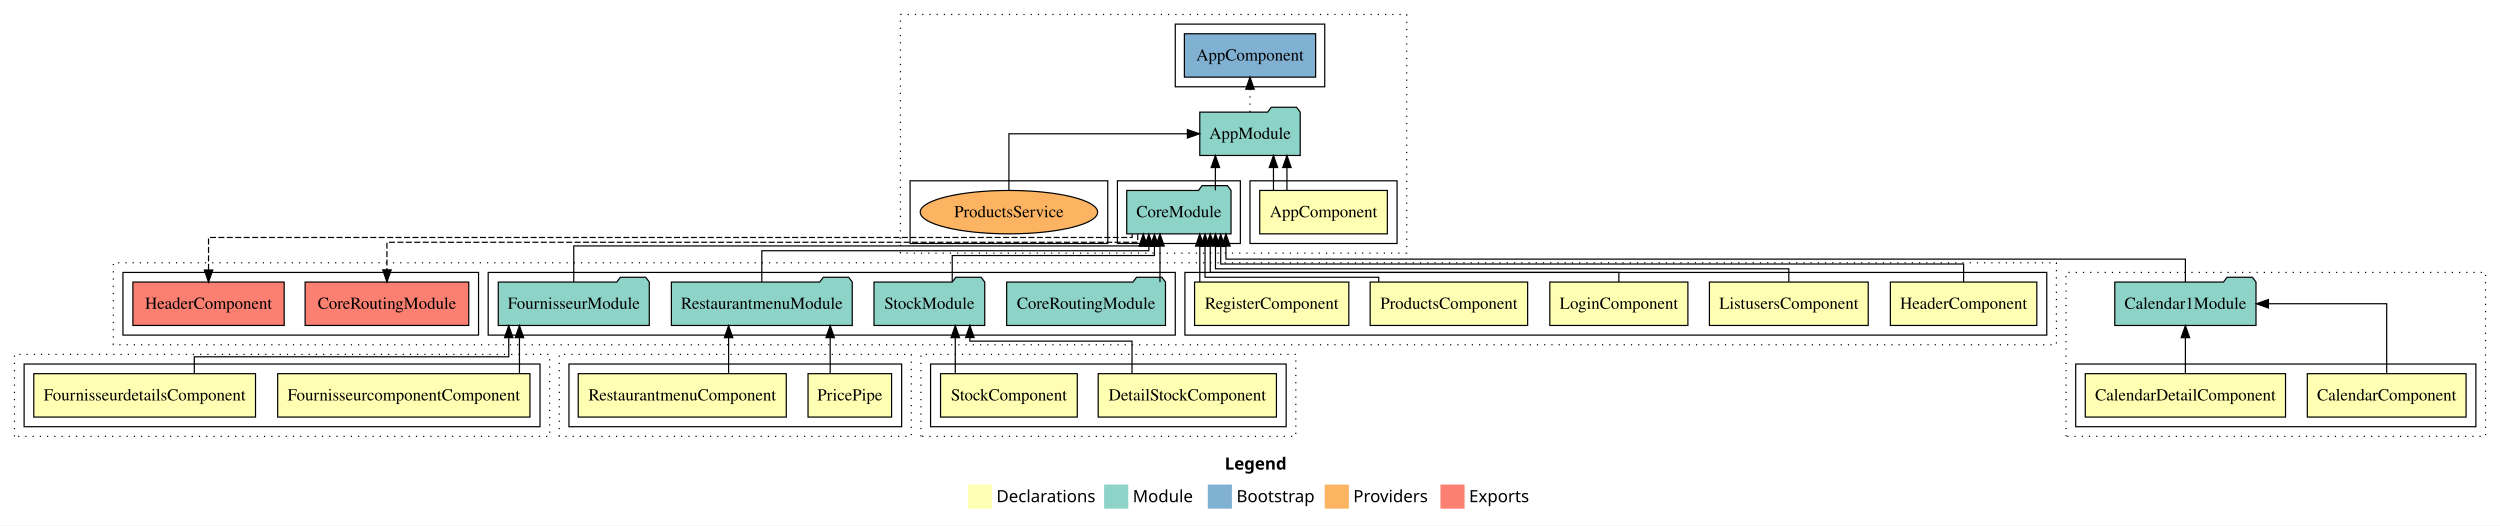
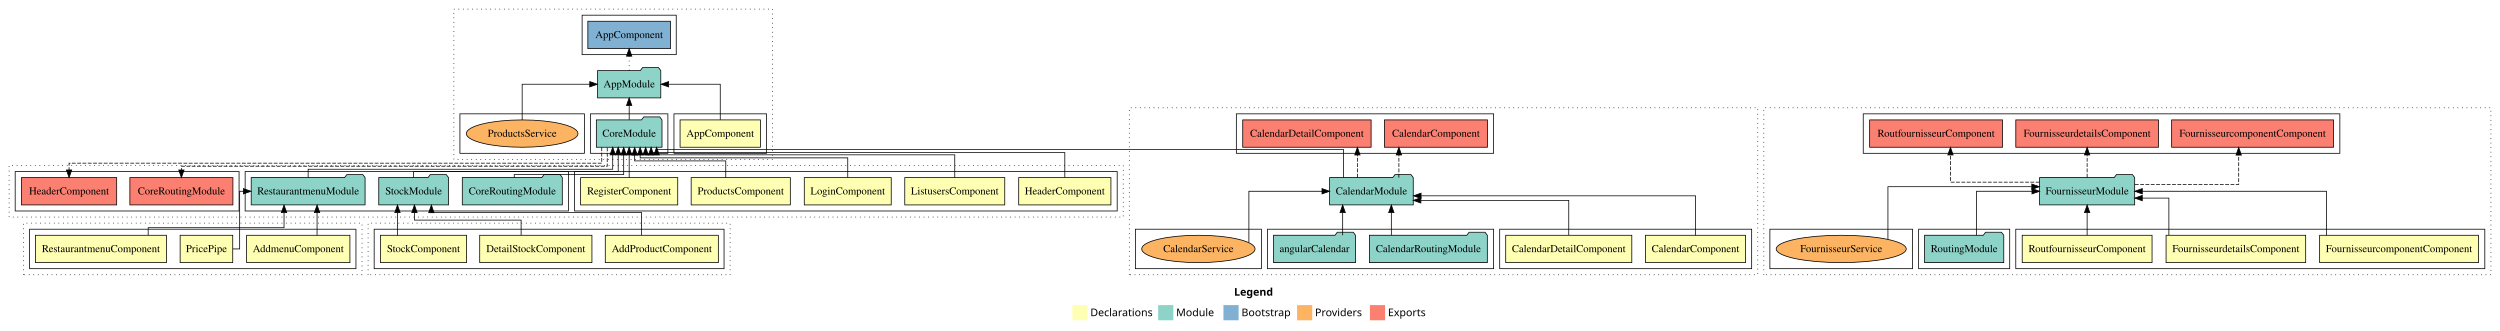
- <svg xmlns="http://www.w3.org/2000/svg" width="2074pt" height="436pt" viewBox="0.00 0.00 2074.00 436.00">
+ <svg xmlns="http://www.w3.org/2000/svg" width="3294pt" height="436pt" viewBox="0.00 0.00 3294.00 436.00">
  <g id="graph0" class="graph" transform="scale(1 1) rotate(0) translate(4 432)">
-     <polygon fill="#ffffff" stroke="transparent" points="-4,4 -4,-432 2070,-432 2070,4 -4,4" />
-     <text text-anchor="start" x="1012.009" y="-42.4" font-family="sans-serif" font-weight="bold" font-size="14.00" fill="#000000">Legend</text>
-     <polygon fill="#ffffb3" stroke="transparent" points="799,-10 799,-30 819,-30 819,-10 799,-10" />
-     <text text-anchor="start" x="822.629" y="-15.4" font-family="sans-serif" font-size="14.00" fill="#000000">  Declarations</text>
-     <polygon fill="#8dd3c7" stroke="transparent" points="912,-10 912,-30 932,-30 932,-10 912,-10" />
-     <text text-anchor="start" x="935.725" y="-15.4" font-family="sans-serif" font-size="14.00" fill="#000000">  Module</text>
-     <polygon fill="#80b1d3" stroke="transparent" points="998,-10 998,-30 1018,-30 1018,-10 998,-10" />
-     <text text-anchor="start" x="1021.781" y="-15.4" font-family="sans-serif" font-size="14.00" fill="#000000">  Bootstrap</text>
-     <polygon fill="#fdb462" stroke="transparent" points="1095,-10 1095,-30 1115,-30 1115,-10 1095,-10" />
-     <text text-anchor="start" x="1118.673" y="-15.4" font-family="sans-serif" font-size="14.00" fill="#000000">  Providers</text>
-     <polygon fill="#fb8072" stroke="transparent" points="1191,-10 1191,-30 1211,-30 1211,-10 1191,-10" />
-     <text text-anchor="start" x="1214.726" y="-15.4" font-family="sans-serif" font-size="14.00" fill="#000000">  Exports</text>
+     <polygon fill="#ffffff" stroke="transparent" points="-4,4 -4,-432 3290,-432 3290,4 -4,4" />
+     <text text-anchor="start" x="1622.009" y="-42.4" font-family="sans-serif" font-weight="bold" font-size="14.00" fill="#000000">Legend</text>
+     <polygon fill="#ffffb3" stroke="transparent" points="1409,-10 1409,-30 1429,-30 1429,-10 1409,-10" />
+     <text text-anchor="start" x="1432.629" y="-15.4" font-family="sans-serif" font-size="14.00" fill="#000000">  Declarations</text>
+     <polygon fill="#8dd3c7" stroke="transparent" points="1522,-10 1522,-30 1542,-30 1542,-10 1522,-10" />
+     <text text-anchor="start" x="1545.725" y="-15.4" font-family="sans-serif" font-size="14.00" fill="#000000">  Module</text>
+     <polygon fill="#80b1d3" stroke="transparent" points="1608,-10 1608,-30 1628,-30 1628,-10 1608,-10" />
+     <text text-anchor="start" x="1631.781" y="-15.4" font-family="sans-serif" font-size="14.00" fill="#000000">  Bootstrap</text>
+     <polygon fill="#fdb462" stroke="transparent" points="1705,-10 1705,-30 1725,-30 1725,-10 1705,-10" />
+     <text text-anchor="start" x="1728.673" y="-15.4" font-family="sans-serif" font-size="14.00" fill="#000000">  Providers</text>
+     <polygon fill="#fb8072" stroke="transparent" points="1801,-10 1801,-30 1821,-30 1821,-10 1801,-10" />
+     <text text-anchor="start" x="1824.726" y="-15.4" font-family="sans-serif" font-size="14.00" fill="#000000">  Exports</text>
    <g id="clust1" class="cluster">
-       <polygon fill="none" stroke="#000000" stroke-dasharray="1,5" points="743,-222 743,-420 1163,-420 1163,-222 743,-222" />
+       <polygon fill="none" stroke="#000000" stroke-dasharray="1,5" points="594,-222 594,-420 1014,-420 1014,-222 594,-222" />
    </g>
    <g id="clust2" class="cluster">
-       <polygon fill="none" stroke="#000000" points="1033,-230 1033,-282 1155,-282 1155,-230 1033,-230" />
+       <polygon fill="none" stroke="#000000" points="884,-230 884,-282 1006,-282 1006,-230 884,-230" />
    </g>
    <g id="clust4" class="cluster">
-       <polygon fill="none" stroke="#000000" points="923,-230 923,-282 1025,-282 1025,-230 923,-230" />
+       <polygon fill="none" stroke="#000000" points="774,-230 774,-282 876,-282 876,-230 774,-230" />
    </g>
    <g id="clust6" class="cluster">
-       <polygon fill="none" stroke="#000000" points="971,-360 971,-412 1095,-412 1095,-360 971,-360" />
+       <polygon fill="none" stroke="#000000" points="763,-360 763,-412 887,-412 887,-360 763,-360" />
    </g>
    <g id="clust7" class="cluster">
-       <polygon fill="none" stroke="#000000" points="751,-230 751,-282 915,-282 915,-230 751,-230" />
+       <polygon fill="none" stroke="#000000" points="602,-230 602,-282 766,-282 766,-230 602,-230" />
    </g>
    <g id="clust8" class="cluster">
-       <polygon fill="none" stroke="#000000" stroke-dasharray="1,5" points="1710,-70 1710,-206 2058,-206 2058,-70 1710,-70" />
+       <polygon fill="none" stroke="#000000" stroke-dasharray="1,5" points="1484,-70 1484,-290 2312,-290 2312,-70 1484,-70" />
    </g>
    <g id="clust9" class="cluster">
-       <polygon fill="none" stroke="#000000" points="1718,-78 1718,-130 2050,-130 2050,-78 1718,-78" />
-     </g>
-     <g id="clust16" class="cluster">
-       <polygon fill="none" stroke="#000000" stroke-dasharray="1,5" points="90,-146 90,-214 1702,-214 1702,-146 90,-146" />
-     </g>
-     <g id="clust17" class="cluster">
-       <polygon fill="none" stroke="#000000" points="979,-154 979,-206 1694,-206 1694,-154 979,-154" />
+       <polygon fill="none" stroke="#000000" points="1972,-78 1972,-130 2304,-130 2304,-78 1972,-78" />
+     </g>
+     <g id="clust12" class="cluster">
+       <polygon fill="none" stroke="#000000" points="1666,-78 1666,-130 1964,-130 1964,-78 1666,-78" />
+     </g>
+     <g id="clust13" class="cluster">
+       <polygon fill="none" stroke="#000000" points="1625,-230 1625,-282 1964,-282 1964,-230 1625,-230" />
+     </g>
+     <g id="clust15" class="cluster">
+       <polygon fill="none" stroke="#000000" points="1492,-78 1492,-130 1658,-130 1658,-78 1492,-78" />
+     </g>
+     <g id="clust22" class="cluster">
+       <polygon fill="none" stroke="#000000" stroke-dasharray="1,5" points="8,-146 8,-214 1476,-214 1476,-146 8,-146" />
    </g>
    <g id="clust23" class="cluster">
-       <polygon fill="none" stroke="#000000" points="401,-154 401,-206 971,-206 971,-154 401,-154" />
-     </g>
-     <g id="clust24" class="cluster">
-       <polygon fill="none" stroke="#000000" points="98,-154 98,-206 393,-206 393,-154 98,-154" />
-     </g>
-     <g id="clust33" class="cluster">
-       <polygon fill="none" stroke="#000000" stroke-dasharray="1,5" points="8,-70 8,-138 452,-138 452,-70 8,-70" />
-     </g>
-     <g id="clust34" class="cluster">
-       <polygon fill="none" stroke="#000000" points="16,-78 16,-130 444,-130 444,-78 16,-78" />
-     </g>
-     <g id="clust41" class="cluster">
-       <polygon fill="none" stroke="#000000" stroke-dasharray="1,5" points="460,-70 460,-138 752,-138 752,-70 460,-70" />
-     </g>
-     <g id="clust42" class="cluster">
-       <polygon fill="none" stroke="#000000" points="468,-78 468,-130 744,-130 744,-78 468,-78" />
+       <polygon fill="none" stroke="#000000" points="753,-154 753,-206 1468,-206 1468,-154 753,-154" />
+     </g>
+     <g id="clust29" class="cluster">
+       <polygon fill="none" stroke="#000000" points="319,-154 319,-206 745,-206 745,-154 319,-154" />
+     </g>
+     <g id="clust30" class="cluster">
+       <polygon fill="none" stroke="#000000" points="16,-154 16,-206 311,-206 311,-154 16,-154" />
+     </g>
+     <g id="clust39" class="cluster">
+       <polygon fill="none" stroke="#000000" stroke-dasharray="1,5" points="2320,-70 2320,-290 3278,-290 3278,-70 2320,-70" />
+     </g>
+     <g id="clust40" class="cluster">
+       <polygon fill="none" stroke="#000000" points="2652,-78 2652,-130 3270,-130 3270,-78 2652,-78" />
+     </g>
+     <g id="clust44" class="cluster">
+       <polygon fill="none" stroke="#000000" points="2524,-78 2524,-130 2644,-130 2644,-78 2524,-78" />
+     </g>
+     <g id="clust45" class="cluster">
+       <polygon fill="none" stroke="#000000" points="2451,-230 2451,-282 3079,-282 3079,-230 2451,-230" />
+     </g>
+     <g id="clust47" class="cluster">
+       <polygon fill="none" stroke="#000000" points="2328,-78 2328,-130 2516,-130 2516,-78 2328,-78" />
+     </g>
+     <g id="clust48" class="cluster">
+       <polygon fill="none" stroke="#000000" stroke-dasharray="1,5" points="27,-70 27,-138 473,-138 473,-70 27,-70" />
    </g>
    <g id="clust49" class="cluster">
-       <polygon fill="none" stroke="#000000" stroke-dasharray="1,5" points="760,-70 760,-138 1071,-138 1071,-70 760,-70" />
-     </g>
-     <g id="clust50" class="cluster">
-       <polygon fill="none" stroke="#000000" points="768,-78 768,-130 1063,-130 1063,-78 768,-78" />
+       <polygon fill="none" stroke="#000000" points="35,-78 35,-130 465,-130 465,-78 35,-78" />
+     </g>
+     <g id="clust63" class="cluster">
+       <polygon fill="none" stroke="#000000" stroke-dasharray="1,5" points="481,-70 481,-138 958,-138 958,-70 481,-70" />
+     </g>
+     <g id="clust64" class="cluster">
+       <polygon fill="none" stroke="#000000" points="489,-78 489,-130 950,-130 950,-78 489,-78" />
    </g>
    <g id="node1" class="node">
-       <polygon fill="#ffffb3" stroke="#000000" points="1146.94,-274 1041.06,-274 1041.06,-238 1146.94,-238 1146.94,-274" />
-       <text text-anchor="middle" x="1094" y="-251.8" font-family="Times,serif" font-size="14.00" fill="#000000">AppComponent</text>
+       <polygon fill="#ffffb3" stroke="#000000" points="997.94,-274 892.06,-274 892.06,-238 997.94,-238 997.94,-274" />
+       <text text-anchor="middle" x="945" y="-251.8" font-family="Times,serif" font-size="14.00" fill="#000000">AppComponent</text>
    </g>
    <g id="node2" class="node">
-       <polygon fill="#8dd3c7" stroke="#000000" points="1074.657,-339 1071.657,-343 1050.657,-343 1047.657,-339 991.343,-339 991.343,-303 1074.657,-303 1074.657,-339" />
-       <text text-anchor="middle" x="1033" y="-316.8" font-family="Times,serif" font-size="14.00" fill="#000000">AppModule</text>
+       <polygon fill="#8dd3c7" stroke="#000000" points="866.657,-339 863.657,-343 842.657,-343 839.657,-339 783.343,-339 783.343,-303 866.657,-303 866.657,-339" />
+       <text text-anchor="middle" x="825" y="-316.8" font-family="Times,serif" font-size="14.00" fill="#000000">AppModule</text>
    </g>
    <g id="edge1" class="edge">
-       <path fill="none" stroke="#000000" d="M1063.646,-274.106C1063.646,-274.106 1063.646,-292.991 1063.646,-292.991" />
-       <polygon fill="#000000" stroke="#000000" points="1060.146,-292.991 1063.646,-302.991 1067.146,-292.991 1060.146,-292.991" />
+       <path fill="none" stroke="#000000" d="M945,-274.106C945,-293.339 945,-321 945,-321 945,-321 876.97,-321 876.97,-321" />
+       <polygon fill="#000000" stroke="#000000" points="876.97,-317.5 866.97,-321 876.97,-324.5 876.97,-317.5" />
+     </g>
+     <g id="node4" class="node">
+       <polygon fill="#80b1d3" stroke="#000000" points="879.439,-404 770.561,-404 770.561,-368 879.439,-368 879.439,-404" />
+       <text text-anchor="middle" x="825" y="-381.8" font-family="Times,serif" font-size="14.00" fill="#000000">AppComponent </text>
+     </g>
+     <g id="edge3" class="edge">
+       <path fill="none" stroke="#000000" stroke-dasharray="1,5" d="M825,-339.106C825,-339.106 825,-357.991 825,-357.991" />
+       <polygon fill="#000000" stroke="#000000" points="821.5,-357.991 825,-367.991 828.5,-357.991 821.5,-357.991" />
+     </g>
+     <g id="node3" class="node">
+       <polygon fill="#8dd3c7" stroke="#000000" points="868.262,-274 865.262,-278 844.262,-278 841.262,-274 781.738,-274 781.738,-238 868.262,-238 868.262,-274" />
+       <text text-anchor="middle" x="825" y="-251.8" font-family="Times,serif" font-size="14.00" fill="#000000">CoreModule</text>
    </g>
    <g id="edge2" class="edge">
-       <path fill="none" stroke="#000000" d="M1052.463,-274.106C1052.463,-274.106 1052.463,-292.991 1052.463,-292.991" />
-       <polygon fill="#000000" stroke="#000000" points="1048.963,-292.991 1052.463,-302.991 1055.963,-292.991 1048.963,-292.991" />
-     </g>
-     <g id="node4" class="node">
-       <polygon fill="#80b1d3" stroke="#000000" points="1087.439,-404 978.561,-404 978.561,-368 1087.439,-368 1087.439,-404" />
-       <text text-anchor="middle" x="1033" y="-381.8" font-family="Times,serif" font-size="14.00" fill="#000000">AppComponent </text>
+       <path fill="none" stroke="#000000" d="M825,-274.106C825,-274.106 825,-292.991 825,-292.991" />
+       <polygon fill="#000000" stroke="#000000" points="821.5,-292.991 825,-302.991 828.5,-292.991 821.5,-292.991" />
+     </g>
+     <g id="node22" class="node">
+       <polygon fill="#fb8072" stroke="#000000" points="302.88,-198 167.12,-198 167.12,-162 302.88,-162 302.88,-198" />
+       <text text-anchor="middle" x="235" y="-175.8" font-family="Times,serif" font-size="14.00" fill="#000000">CoreRoutingModule </text>
+     </g>
+     <g id="edge21" class="edge">
+       <path fill="none" stroke="#000000" stroke-dasharray="5,2" d="M796.08,-237.515C796.08,-225.86 796.08,-213 796.08,-213 796.08,-213 235,-213 235,-213 235,-213 235,-208.045 235,-208.045" />
+       <polygon fill="#000000" stroke="#000000" points="238.5,-208.045 235,-198.045 231.5,-208.045 238.5,-208.045" />
+     </g>
+     <g id="node23" class="node">
+       <polygon fill="#fb8072" stroke="#000000" points="149.744,-198 24.256,-198 24.256,-162 149.744,-162 149.744,-198" />
+       <text text-anchor="middle" x="87" y="-175.8" font-family="Times,serif" font-size="14.00" fill="#000000">HeaderComponent </text>
+     </g>
+     <g id="edge22" class="edge">
+       <path fill="none" stroke="#000000" stroke-dasharray="5,2" d="M788.849,-237.87C788.849,-227.685 788.849,-217 788.849,-217 788.849,-217 87,-217 87,-217 87,-217 87,-208.066 87,-208.066" />
+       <polygon fill="#000000" stroke="#000000" points="90.5,-208.066 87,-198.066 83.5,-208.066 90.5,-208.066" />
+     </g>
+     <g id="node5" class="node">
+       <ellipse fill="#fdb462" stroke="#000000" cx="684" cy="-256" rx="73.573" ry="18" />
+       <text text-anchor="middle" x="684" y="-251.8" font-family="Times,serif" font-size="14.00" fill="#000000">ProductsService</text>
    </g>
    <g id="edge4" class="edge">
-       <path fill="none" stroke="#000000" stroke-dasharray="1,5" d="M1033,-339.106C1033,-339.106 1033,-357.991 1033,-357.991" />
-       <polygon fill="#000000" stroke="#000000" points="1029.5,-357.991 1033,-367.991 1036.5,-357.991 1029.5,-357.991" />
-     </g>
-     <g id="node3" class="node">
-       <polygon fill="#8dd3c7" stroke="#000000" points="1017.262,-274 1014.262,-278 993.262,-278 990.262,-274 930.738,-274 930.738,-238 1017.262,-238 1017.262,-274" />
-       <text text-anchor="middle" x="974" y="-251.8" font-family="Times,serif" font-size="14.00" fill="#000000">CoreModule</text>
-     </g>
-     <g id="edge3" class="edge">
-       <path fill="none" stroke="#000000" d="M1004.276,-274.106C1004.276,-274.106 1004.276,-292.991 1004.276,-292.991" />
-       <polygon fill="#000000" stroke="#000000" points="1000.776,-292.991 1004.276,-302.991 1007.776,-292.991 1000.776,-292.991" />
+       <path fill="none" stroke="#000000" d="M684,-274.106C684,-293.339 684,-321 684,-321 684,-321 773.077,-321 773.077,-321" />
+       <polygon fill="#000000" stroke="#000000" points="773.077,-324.5 783.077,-321 773.077,-317.5 773.077,-324.5" />
+     </g>
+     <g id="node6" class="node">
+       <polygon fill="#ffffb3" stroke="#000000" points="2295.864,-122 2164.136,-122 2164.136,-86 2295.864,-86 2295.864,-122" />
+       <text text-anchor="middle" x="2230" y="-99.8" font-family="Times,serif" font-size="14.00" fill="#000000">CalendarComponent</text>
+     </g>
+     <g id="node8" class="node">
+       <polygon fill="#8dd3c7" stroke="#000000" points="1858.081,-198 1855.081,-202 1834.081,-202 1831.081,-198 1747.919,-198 1747.919,-162 1858.081,-162 1858.081,-198" />
+       <text text-anchor="middle" x="1803" y="-175.8" font-family="Times,serif" font-size="14.00" fill="#000000">CalendarModule</text>
+     </g>
+     <g id="edge5" class="edge">
+       <path fill="none" stroke="#000000" d="M2230,-122.027C2230,-142.767 2230,-174 2230,-174 2230,-174 1868.385,-174 1868.385,-174" />
+       <polygon fill="#000000" stroke="#000000" points="1868.385,-170.5 1858.385,-174 1868.385,-177.5 1868.385,-170.5" />
+     </g>
+     <g id="node7" class="node">
+       <polygon fill="#ffffb3" stroke="#000000" points="2146.072,-122 1979.928,-122 1979.928,-86 2146.072,-86 2146.072,-122" />
+       <text text-anchor="middle" x="2063" y="-99.8" font-family="Times,serif" font-size="14.00" fill="#000000">CalendarDetailComponent</text>
+     </g>
+     <g id="edge6" class="edge">
+       <path fill="none" stroke="#000000" d="M2063,-122.169C2063,-141.09 2063,-168 2063,-168 2063,-168 1868.139,-168 1868.139,-168" />
+       <polygon fill="#000000" stroke="#000000" points="1868.139,-164.5 1858.139,-168 1868.139,-171.5 1868.139,-164.5" />
+     </g>
+     <g id="edge17" class="edge">
+       <path fill="none" stroke="#000000" d="M1766.235,-198.009C1766.235,-214.049 1766.235,-235 1766.235,-235 1766.235,-235 861.151,-235 861.151,-235 861.151,-235 861.151,-235.292 861.151,-235.292" />
+       <polygon fill="#000000" stroke="#000000" points="857.651,-227.92 861.151,-237.92 864.651,-227.92 857.651,-227.92" />
+     </g>
+     <g id="node11" class="node">
+       <polygon fill="#fb8072" stroke="#000000" points="1955.864,-274 1820.136,-274 1820.136,-238 1955.864,-238 1955.864,-274" />
+       <text text-anchor="middle" x="1888" y="-251.8" font-family="Times,serif" font-size="14.00" fill="#000000">CalendarComponent </text>
+     </g>
+     <g id="edge9" class="edge">
+       <path fill="none" stroke="#000000" stroke-dasharray="5,2" d="M1839.179,-198.011C1839.179,-198.011 1839.179,-227.855 1839.179,-227.855" />
+       <polygon fill="#000000" stroke="#000000" points="1835.679,-227.855 1839.179,-237.855 1842.679,-227.855 1835.679,-227.855" />
+     </g>
+     <g id="node12" class="node">
+       <polygon fill="#fb8072" stroke="#000000" points="1802.572,-274 1633.428,-274 1633.428,-238 1802.572,-238 1802.572,-274" />
+       <text text-anchor="middle" x="1718" y="-251.8" font-family="Times,serif" font-size="14.00" fill="#000000">CalendarDetailComponent </text>
+     </g>
+     <g id="edge10" class="edge">
+       <path fill="none" stroke="#000000" stroke-dasharray="5,2" d="M1784.51,-198.011C1784.51,-198.011 1784.51,-227.855 1784.51,-227.855" />
+       <polygon fill="#000000" stroke="#000000" points="1781.01,-227.855 1784.51,-237.855 1788.01,-227.855 1781.01,-227.855" />
+     </g>
+     <g id="node9" class="node">
+       <polygon fill="#8dd3c7" stroke="#000000" points="1955.699,-122 1952.699,-126 1931.699,-126 1928.699,-122 1800.301,-122 1800.301,-86 1955.699,-86 1955.699,-122" />
+       <text text-anchor="middle" x="1878" y="-99.8" font-family="Times,serif" font-size="14.00" fill="#000000">CalendarRoutingModule</text>
+     </g>
+     <g id="edge7" class="edge">
+       <path fill="none" stroke="#000000" d="M1829.221,-122.011C1829.221,-122.011 1829.221,-151.855 1829.221,-151.855" />
+       <polygon fill="#000000" stroke="#000000" points="1825.721,-151.855 1829.221,-161.855 1832.721,-151.855 1825.721,-151.855" />
+     </g>
+     <g id="node10" class="node">
+       <polygon fill="#8dd3c7" stroke="#000000" points="1782.013,-122 1779.013,-126 1758.013,-126 1755.013,-122 1673.987,-122 1673.987,-86 1782.013,-86 1782.013,-122" />
+       <text text-anchor="middle" x="1728" y="-99.8" font-family="Times,serif" font-size="14.00" fill="#000000">angularCalendar</text>
+     </g>
+     <g id="edge8" class="edge">
+       <path fill="none" stroke="#000000" d="M1765.108,-122.011C1765.108,-122.011 1765.108,-151.855 1765.108,-151.855" />
+       <polygon fill="#000000" stroke="#000000" points="1761.608,-151.855 1765.108,-161.855 1768.608,-151.855 1761.608,-151.855" />
+     </g>
+     <g id="node13" class="node">
+       <ellipse fill="#fdb462" stroke="#000000" cx="1575" cy="-104" rx="74.696" ry="18" />
+       <text text-anchor="middle" x="1575" y="-99.8" font-family="Times,serif" font-size="14.00" fill="#000000">CalendarService</text>
+     </g>
+     <g id="edge11" class="edge">
+       <path fill="none" stroke="#000000" d="M1641.531,-112.424C1641.531,-132.211 1641.531,-180 1641.531,-180 1641.531,-180 1737.883,-180 1737.883,-180" />
+       <polygon fill="#000000" stroke="#000000" points="1737.883,-183.5 1747.883,-180 1737.883,-176.5 1737.883,-183.5" />
+     </g>
+     <g id="node14" class="node">
+       <polygon fill="#ffffb3" stroke="#000000" points="1459.744,-198 1338.256,-198 1338.256,-162 1459.744,-162 1459.744,-198" />
+       <text text-anchor="middle" x="1399" y="-175.8" font-family="Times,serif" font-size="14.00" fill="#000000">HeaderComponent</text>
+     </g>
+     <g id="edge12" class="edge">
+       <path fill="none" stroke="#000000" d="M1399,-198.124C1399,-212.783 1399,-231 1399,-231 1399,-231 853.92,-231 853.92,-231 853.92,-231 853.92,-231.683 853.92,-231.683" />
+       <polygon fill="#000000" stroke="#000000" points="850.421,-227.831 853.92,-237.831 857.421,-227.831 850.421,-227.831" />
+     </g>
+     <g id="node15" class="node">
+       <polygon fill="#ffffb3" stroke="#000000" points="1319.875,-198 1188.125,-198 1188.125,-162 1319.875,-162 1319.875,-198" />
+       <text text-anchor="middle" x="1254" y="-175.8" font-family="Times,serif" font-size="14.00" fill="#000000">ListusersComponent</text>
+     </g>
+     <g id="edge13" class="edge">
+       <path fill="none" stroke="#000000" d="M1254,-198.147C1254,-211.739 1254,-228 1254,-228 1254,-228 846.69,-228 846.69,-228 846.69,-228 846.69,-228.979 846.69,-228.979" />
+       <polygon fill="#000000" stroke="#000000" points="843.191,-227.793 846.69,-237.793 850.191,-227.793 843.191,-227.793" />
+     </g>
+     <g id="node16" class="node">
+       <polygon fill="#ffffb3" stroke="#000000" points="1170.276,-198 1055.724,-198 1055.724,-162 1170.276,-162 1170.276,-198" />
+       <text text-anchor="middle" x="1113" y="-175.8" font-family="Times,serif" font-size="14.00" fill="#000000">LoginComponent</text>
+     </g>
+     <g id="edge14" class="edge">
+       <path fill="none" stroke="#000000" d="M1113,-198.15C1113,-210.271 1113,-224 1113,-224 1113,-224 839.46,-224 839.46,-224 839.46,-224 839.46,-227.757 839.46,-227.757" />
+       <polygon fill="#000000" stroke="#000000" points="835.96,-227.757 839.46,-237.757 842.96,-227.757 835.96,-227.757" />
+     </g>
+     <g id="node17" class="node">
+       <polygon fill="#ffffb3" stroke="#000000" points="1037.326,-198 906.674,-198 906.674,-162 1037.326,-162 1037.326,-198" />
+       <text text-anchor="middle" x="972" y="-175.8" font-family="Times,serif" font-size="14.00" fill="#000000">ProductsComponent</text>
+     </g>
+     <g id="edge15" class="edge">
+       <path fill="none" stroke="#000000" d="M952.278,-198.127C952.278,-208.711 952.278,-220 952.278,-220 952.278,-220 832.23,-220 832.23,-220 832.23,-220 832.23,-227.578 832.23,-227.578" />
+       <polygon fill="#000000" stroke="#000000" points="828.73,-227.578 832.23,-237.578 835.73,-227.578 828.73,-227.578" />
    </g>
    <g id="node18" class="node">
-       <polygon fill="#fb8072" stroke="#000000" points="384.88,-198 249.12,-198 249.12,-162 384.88,-162 384.88,-198" />
-       <text text-anchor="middle" x="317" y="-175.8" font-family="Times,serif" font-size="14.00" fill="#000000">CoreRoutingModule </text>
+       <polygon fill="#ffffb3" stroke="#000000" points="888.985,-198 761.015,-198 761.015,-162 888.985,-162 888.985,-198" />
+       <text text-anchor="middle" x="825" y="-175.8" font-family="Times,serif" font-size="14.00" fill="#000000">RegisterComponent</text>
+     </g>
+     <g id="edge16" class="edge">
+       <path fill="none" stroke="#000000" d="M825,-198.011C825,-198.011 825,-227.855 825,-227.855" />
+       <polygon fill="#000000" stroke="#000000" points="821.5,-227.855 825,-237.855 828.5,-227.855 821.5,-227.855" />
+     </g>
+     <g id="node19" class="node">
+       <polygon fill="#8dd3c7" stroke="#000000" points="736.88,-198 733.88,-202 712.88,-202 709.88,-198 605.12,-198 605.12,-162 736.88,-162 736.88,-198" />
+       <text text-anchor="middle" x="671" y="-175.8" font-family="Times,serif" font-size="14.00" fill="#000000">CoreRoutingModule</text>
    </g>
    <g id="edge18" class="edge">
-       <path fill="none" stroke="#000000" stroke-dasharray="5,2" d="M939.854,-237.831C939.854,-233.954 939.854,-231 939.854,-231 939.854,-231 317,-231 317,-231 317,-231 317,-208.124 317,-208.124" />
-       <polygon fill="#000000" stroke="#000000" points="320.5,-208.124 317,-198.124 313.5,-208.124 320.5,-208.124" />
-     </g>
-     <g id="node19" class="node">
-       <polygon fill="#fb8072" stroke="#000000" points="231.744,-198 106.256,-198 106.256,-162 231.744,-162 231.744,-198" />
-       <text text-anchor="middle" x="169" y="-175.8" font-family="Times,serif" font-size="14.00" fill="#000000">HeaderComponent </text>
+       <path fill="none" stroke="#000000" d="M673.577,-198.168C673.577,-200.448 673.577,-202 673.577,-202 673.577,-202 817.77,-202 817.77,-202 817.77,-202 817.77,-227.718 817.77,-227.718" />
+       <polygon fill="#000000" stroke="#000000" points="814.27,-227.718 817.77,-237.718 821.27,-227.718 814.27,-227.718" />
+     </g>
+     <g id="node20" class="node">
+       <polygon fill="#8dd3c7" stroke="#000000" points="477.023,-198 474.023,-202 453.023,-202 450.023,-198 326.977,-198 326.977,-162 477.023,-162 477.023,-198" />
+       <text text-anchor="middle" x="402" y="-175.8" font-family="Times,serif" font-size="14.00" fill="#000000">RestaurantmenuModule</text>
    </g>
    <g id="edge19" class="edge">
-       <path fill="none" stroke="#000000" stroke-dasharray="5,2" d="M935.236,-237.92C935.236,-236.154 935.236,-235 935.236,-235 935.236,-235 169,-235 169,-235 169,-235 169,-208.009 169,-208.009" />
-       <polygon fill="#000000" stroke="#000000" points="172.5,-208.009 169,-198.009 165.5,-208.009 172.5,-208.009" />
-     </g>
-     <g id="node5" class="node">
-       <ellipse fill="#fdb462" stroke="#000000" cx="833" cy="-256" rx="73.573" ry="18" />
-       <text text-anchor="middle" x="833" y="-251.8" font-family="Times,serif" font-size="14.00" fill="#000000">ProductsService</text>
-     </g>
-     <g id="edge5" class="edge">
-       <path fill="none" stroke="#000000" d="M833,-274.106C833,-293.339 833,-321 833,-321 833,-321 981.073,-321 981.073,-321" />
-       <polygon fill="#000000" stroke="#000000" points="981.073,-324.5 991.073,-321 981.073,-317.5 981.073,-324.5" />
-     </g>
-     <g id="node6" class="node">
-       <polygon fill="#ffffb3" stroke="#000000" points="2041.864,-122 1910.136,-122 1910.136,-86 2041.864,-86 2041.864,-122" />
-       <text text-anchor="middle" x="1976" y="-99.8" font-family="Times,serif" font-size="14.00" fill="#000000">CalendarComponent</text>
-     </g>
-     <g id="node8" class="node">
-       <polygon fill="#8dd3c7" stroke="#000000" points="1867.581,-198 1864.581,-202 1843.581,-202 1840.581,-198 1750.419,-198 1750.419,-162 1867.581,-162 1867.581,-198" />
-       <text text-anchor="middle" x="1809" y="-175.8" font-family="Times,serif" font-size="14.00" fill="#000000">Calendar1Module</text>
-     </g>
-     <g id="edge6" class="edge">
-       <path fill="none" stroke="#000000" d="M1976,-122.011C1976,-144.485 1976,-180 1976,-180 1976,-180 1877.878,-180 1877.878,-180" />
-       <polygon fill="#000000" stroke="#000000" points="1877.878,-176.5 1867.878,-180 1877.878,-183.5 1877.878,-176.5" />
-     </g>
-     <g id="node7" class="node">
-       <polygon fill="#ffffb3" stroke="#000000" points="1892.072,-122 1725.928,-122 1725.928,-86 1892.072,-86 1892.072,-122" />
-       <text text-anchor="middle" x="1809" y="-99.8" font-family="Times,serif" font-size="14.00" fill="#000000">CalendarDetailComponent</text>
-     </g>
-     <g id="edge7" class="edge">
-       <path fill="none" stroke="#000000" d="M1809,-122.011C1809,-122.011 1809,-151.855 1809,-151.855" />
-       <polygon fill="#000000" stroke="#000000" points="1805.5,-151.855 1809,-161.855 1812.5,-151.855 1805.5,-151.855" />
-     </g>
-     <g id="edge13" class="edge">
-       <path fill="none" stroke="#000000" d="M1809,-198.066C1809,-207.459 1809,-217 1809,-217 1809,-217 1013.042,-217 1013.042,-217 1013.042,-217 1013.042,-227.87 1013.042,-227.87" />
-       <polygon fill="#000000" stroke="#000000" points="1009.542,-227.87 1013.042,-237.87 1016.542,-227.87 1009.542,-227.87" />
-     </g>
-     <g id="node9" class="node">
-       <polygon fill="#ffffb3" stroke="#000000" points="1685.744,-198 1564.256,-198 1564.256,-162 1685.744,-162 1685.744,-198" />
-       <text text-anchor="middle" x="1625" y="-175.8" font-family="Times,serif" font-size="14.00" fill="#000000">HeaderComponent</text>
-     </g>
-     <g id="edge8" class="edge">
-       <path fill="none" stroke="#000000" d="M1625,-198.045C1625,-205.749 1625,-213 1625,-213 1625,-213 1008.703,-213 1008.703,-213 1008.703,-213 1008.703,-227.515 1008.703,-227.515" />
-       <polygon fill="#000000" stroke="#000000" points="1005.203,-227.514 1008.703,-237.515 1012.203,-227.515 1005.203,-227.514" />
-     </g>
-     <g id="node10" class="node">
-       <polygon fill="#ffffb3" stroke="#000000" points="1545.875,-198 1414.125,-198 1414.125,-162 1545.875,-162 1545.875,-198" />
-       <text text-anchor="middle" x="1480" y="-175.8" font-family="Times,serif" font-size="14.00" fill="#000000">ListusersComponent</text>
-     </g>
-     <g id="edge9" class="edge">
-       <path fill="none" stroke="#000000" d="M1480,-198.202C1480,-204.028 1480,-209 1480,-209 1480,-209 1004.364,-209 1004.364,-209 1004.364,-209 1004.364,-227.963 1004.364,-227.963" />
-       <polygon fill="#000000" stroke="#000000" points="1000.864,-227.963 1004.364,-237.963 1007.864,-227.963 1000.864,-227.963" />
-     </g>
-     <g id="node11" class="node">
-       <polygon fill="#ffffb3" stroke="#000000" points="1396.276,-198 1281.724,-198 1281.724,-162 1396.276,-162 1396.276,-198" />
-       <text text-anchor="middle" x="1339" y="-175.8" font-family="Times,serif" font-size="14.00" fill="#000000">LoginComponent</text>
-     </g>
-     <g id="edge10" class="edge">
-       <path fill="none" stroke="#000000" d="M1339,-198.058C1339,-202.494 1339,-206 1339,-206 1339,-206 1000.025,-206 1000.025,-206 1000.025,-206 1000.025,-227.949 1000.025,-227.949" />
-       <polygon fill="#000000" stroke="#000000" points="996.525,-227.949 1000.025,-237.949 1003.525,-227.949 996.525,-227.949" />
-     </g>
-     <g id="node12" class="node">
-       <polygon fill="#ffffb3" stroke="#000000" points="1263.326,-198 1132.674,-198 1132.674,-162 1263.326,-162 1263.326,-198" />
-       <text text-anchor="middle" x="1198" y="-175.8" font-family="Times,serif" font-size="14.00" fill="#000000">ProductsComponent</text>
-     </g>
-     <g id="edge11" class="edge">
-       <path fill="none" stroke="#000000" d="M1139.778,-198.168C1139.778,-200.448 1139.778,-202 1139.778,-202 1139.778,-202 995.686,-202 995.686,-202 995.686,-202 995.686,-227.718 995.686,-227.718" />
-       <polygon fill="#000000" stroke="#000000" points="992.186,-227.718 995.686,-237.718 999.186,-227.718 992.186,-227.718" />
-     </g>
-     <g id="node13" class="node">
-       <polygon fill="#ffffb3" stroke="#000000" points="1114.985,-198 987.015,-198 987.015,-162 1114.985,-162 1114.985,-198" />
-       <text text-anchor="middle" x="1051" y="-175.8" font-family="Times,serif" font-size="14.00" fill="#000000">RegisterComponent</text>
-     </g>
-     <g id="edge12" class="edge">
-       <path fill="none" stroke="#000000" d="M991.347,-198.011C991.347,-198.011 991.347,-227.855 991.347,-227.855" />
-       <polygon fill="#000000" stroke="#000000" points="987.847,-227.855 991.347,-237.855 994.847,-227.855 987.847,-227.855" />
-     </g>
-     <g id="node14" class="node">
-       <polygon fill="#8dd3c7" stroke="#000000" points="962.88,-198 959.88,-202 938.88,-202 935.88,-198 831.12,-198 831.12,-162 962.88,-162 962.88,-198" />
-       <text text-anchor="middle" x="897" y="-175.8" font-family="Times,serif" font-size="14.00" fill="#000000">CoreRoutingModule</text>
-     </g>
-     <g id="edge14" class="edge">
-       <path fill="none" stroke="#000000" d="M958.322,-198.011C958.322,-198.011 958.322,-227.855 958.322,-227.855" />
-       <polygon fill="#000000" stroke="#000000" points="954.823,-227.855 958.322,-237.855 961.823,-227.855 954.823,-227.855" />
-     </g>
-     <g id="node15" class="node">
-       <polygon fill="#8dd3c7" stroke="#000000" points="534.649,-198 531.649,-202 510.649,-202 507.649,-198 409.351,-198 409.351,-162 534.649,-162 534.649,-198" />
-       <text text-anchor="middle" x="472" y="-175.8" font-family="Times,serif" font-size="14.00" fill="#000000">FournisseurModule</text>
-     </g>
-     <g id="edge15" class="edge">
-       <path fill="none" stroke="#000000" d="M472,-198.147C472,-211.739 472,-228 472,-228 472,-228 944.471,-228 944.471,-228 944.471,-228 944.471,-228.979 944.471,-228.979" />
-       <polygon fill="#000000" stroke="#000000" points="940.971,-227.793 944.471,-237.793 947.971,-227.793 940.971,-227.793" />
-     </g>
-     <g id="node16" class="node">
-       <polygon fill="#8dd3c7" stroke="#000000" points="703.023,-198 700.023,-202 679.023,-202 676.023,-198 552.977,-198 552.977,-162 703.023,-162 703.023,-198" />
-       <text text-anchor="middle" x="628" y="-175.8" font-family="Times,serif" font-size="14.00" fill="#000000">RestaurantmenuModule</text>
-     </g>
-     <g id="edge16" class="edge">
-       <path fill="none" stroke="#000000" d="M628,-198.15C628,-210.271 628,-224 628,-224 628,-224 949.088,-224 949.088,-224 949.088,-224 949.088,-227.757 949.088,-227.757" />
-       <polygon fill="#000000" stroke="#000000" points="945.588,-227.757 949.088,-237.757 952.588,-227.757 945.588,-227.757" />
-     </g>
-     <g id="node17" class="node">
-       <polygon fill="#8dd3c7" stroke="#000000" points="812.939,-198 809.939,-202 788.939,-202 785.939,-198 721.061,-198 721.061,-162 812.939,-162 812.939,-198" />
-       <text text-anchor="middle" x="767" y="-175.8" font-family="Times,serif" font-size="14.00" fill="#000000">StockModule</text>
-     </g>
-     <g id="edge17" class="edge">
-       <path fill="none" stroke="#000000" d="M785.966,-198.127C785.966,-208.711 785.966,-220 785.966,-220 785.966,-220 953.705,-220 953.705,-220 953.705,-220 953.705,-227.578 953.705,-227.578" />
-       <polygon fill="#000000" stroke="#000000" points="950.205,-227.578 953.705,-237.578 957.205,-227.578 950.205,-227.578" />
-     </g>
-     <g id="node20" class="node">
-       <polygon fill="#ffffb3" stroke="#000000" points="435.641,-122 226.359,-122 226.359,-86 435.641,-86 435.641,-122" />
-       <text text-anchor="middle" x="331" y="-99.8" font-family="Times,serif" font-size="14.00" fill="#000000">FournisseurcomponentComponent</text>
+       <path fill="none" stroke="#000000" d="M402,-198.202C402,-204.028 402,-209 402,-209 402,-209 803.31,-209 803.31,-209 803.31,-209 803.31,-227.963 803.31,-227.963" />
+       <polygon fill="#000000" stroke="#000000" points="799.81,-227.963 803.31,-237.963 806.81,-227.963 799.81,-227.963" />
+     </g>
+     <g id="node21" class="node">
+       <polygon fill="#8dd3c7" stroke="#000000" points="586.939,-198 583.939,-202 562.939,-202 559.939,-198 495.061,-198 495.061,-162 586.939,-162 586.939,-198" />
+       <text text-anchor="middle" x="541" y="-175.8" font-family="Times,serif" font-size="14.00" fill="#000000">StockModule</text>
    </g>
    <g id="edge20" class="edge">
-       <path fill="none" stroke="#000000" d="M426.939,-122.011C426.939,-122.011 426.939,-151.855 426.939,-151.855" />
-       <polygon fill="#000000" stroke="#000000" points="423.439,-151.855 426.939,-161.855 430.439,-151.855 423.439,-151.855" />
-     </g>
-     <g id="node21" class="node">
-       <polygon fill="#ffffb3" stroke="#000000" points="207.976,-122 24.024,-122 24.024,-86 207.976,-86 207.976,-122" />
-       <text text-anchor="middle" x="116" y="-99.8" font-family="Times,serif" font-size="14.00" fill="#000000">FournisseurdetailsComponent</text>
-     </g>
-     <g id="edge21" class="edge">
-       <path fill="none" stroke="#000000" d="M157.183,-122.243C157.183,-129.43 157.183,-136 157.183,-136 157.183,-136 418.058,-136 418.058,-136 418.058,-136 418.058,-151.85 418.058,-151.85" />
-       <polygon fill="#000000" stroke="#000000" points="414.558,-151.849 418.058,-161.85 421.558,-151.85 414.558,-151.849" />
-     </g>
-     <g id="node22" class="node">
-       <polygon fill="#ffffb3" stroke="#000000" points="735.652,-122 666.348,-122 666.348,-86 735.652,-86 735.652,-122" />
-       <text text-anchor="middle" x="701" y="-99.8" font-family="Times,serif" font-size="14.00" fill="#000000">PricePipe</text>
-     </g>
-     <g id="edge22" class="edge">
-       <path fill="none" stroke="#000000" d="M684.718,-122.011C684.718,-122.011 684.718,-151.855 684.718,-151.855" />
-       <polygon fill="#000000" stroke="#000000" points="681.218,-151.855 684.718,-161.855 688.218,-151.855 681.218,-151.855" />
-     </g>
-     <g id="node23" class="node">
-       <polygon fill="#ffffb3" stroke="#000000" points="648.305,-122 475.695,-122 475.695,-86 648.305,-86 648.305,-122" />
-       <text text-anchor="middle" x="562" y="-99.8" font-family="Times,serif" font-size="14.00" fill="#000000">RestaurantmenuComponent</text>
+       <path fill="none" stroke="#000000" d="M541,-198.058C541,-202.494 541,-206 541,-206 541,-206 810.54,-206 810.54,-206 810.54,-206 810.54,-227.949 810.54,-227.949" />
+       <polygon fill="#000000" stroke="#000000" points="807.04,-227.949 810.54,-237.949 814.04,-227.949 807.04,-227.949" />
+     </g>
+     <g id="node24" class="node">
+       <polygon fill="#ffffb3" stroke="#000000" points="3261.641,-122 3052.359,-122 3052.359,-86 3261.641,-86 3261.641,-122" />
+       <text text-anchor="middle" x="3157" y="-99.8" font-family="Times,serif" font-size="14.00" fill="#000000">FournisseurcomponentComponent</text>
+     </g>
+     <g id="node27" class="node">
+       <polygon fill="#8dd3c7" stroke="#000000" points="2808.648,-198 2805.648,-202 2784.648,-202 2781.648,-198 2683.352,-198 2683.352,-162 2808.648,-162 2808.648,-198" />
+       <text text-anchor="middle" x="2746" y="-175.8" font-family="Times,serif" font-size="14.00" fill="#000000">FournisseurModule</text>
    </g>
    <g id="edge23" class="edge">
-       <path fill="none" stroke="#000000" d="M600.446,-122.011C600.446,-122.011 600.446,-151.855 600.446,-151.855" />
-       <polygon fill="#000000" stroke="#000000" points="596.946,-151.855 600.446,-161.855 603.946,-151.855 596.946,-151.855" />
-     </g>
-     <g id="node24" class="node">
-       <polygon fill="#ffffb3" stroke="#000000" points="1054.928,-122 907.072,-122 907.072,-86 1054.928,-86 1054.928,-122" />
-       <text text-anchor="middle" x="981" y="-99.8" font-family="Times,serif" font-size="14.00" fill="#000000">DetailStockComponent</text>
+       <path fill="none" stroke="#000000" d="M3061.375,-122.011C3061.375,-144.485 3061.375,-180 3061.375,-180 3061.375,-180 2818.685,-180 2818.685,-180" />
+       <polygon fill="#000000" stroke="#000000" points="2818.685,-176.5 2808.685,-180 2818.685,-183.5 2818.685,-176.5" />
+     </g>
+     <g id="node25" class="node">
+       <polygon fill="#ffffb3" stroke="#000000" points="3033.976,-122 2850.024,-122 2850.024,-86 3033.976,-86 3033.976,-122" />
+       <text text-anchor="middle" x="2942" y="-99.8" font-family="Times,serif" font-size="14.00" fill="#000000">FournisseurdetailsComponent</text>
    </g>
    <g id="edge24" class="edge">
-       <path fill="none" stroke="#000000" d="M935.113,-122.044C935.113,-134.563 935.113,-149 935.113,-149 935.113,-149 800.609,-149 800.609,-149 800.609,-149 800.609,-151.967 800.609,-151.967" />
-       <polygon fill="#000000" stroke="#000000" points="797.109,-151.967 800.609,-161.967 804.109,-151.967 797.109,-151.967" />
-     </g>
-     <g id="node25" class="node">
-       <polygon fill="#ffffb3" stroke="#000000" points="889.72,-122 776.28,-122 776.28,-86 889.72,-86 889.72,-122" />
-       <text text-anchor="middle" x="833" y="-99.8" font-family="Times,serif" font-size="14.00" fill="#000000">StockComponent</text>
+       <path fill="none" stroke="#000000" d="M2853.721,-122.308C2853.721,-142.145 2853.721,-171 2853.721,-171 2853.721,-171 2818.662,-171 2818.662,-171" />
+       <polygon fill="#000000" stroke="#000000" points="2818.662,-167.5 2808.662,-171 2818.662,-174.5 2818.662,-167.5" />
+     </g>
+     <g id="node26" class="node">
+       <polygon fill="#ffffb3" stroke="#000000" points="2831.536,-122 2660.464,-122 2660.464,-86 2831.536,-86 2831.536,-122" />
+       <text text-anchor="middle" x="2746" y="-99.8" font-family="Times,serif" font-size="14.00" fill="#000000">RoutfournisseurComponent</text>
    </g>
    <g id="edge25" class="edge">
-       <path fill="none" stroke="#000000" d="M788.5,-122.011C788.5,-122.011 788.5,-151.855 788.5,-151.855" />
-       <polygon fill="#000000" stroke="#000000" points="785,-151.855 788.5,-161.855 792,-151.855 785,-151.855" />
+       <path fill="none" stroke="#000000" d="M2746,-122.011C2746,-122.011 2746,-151.855 2746,-151.855" />
+       <polygon fill="#000000" stroke="#000000" points="2742.5,-151.855 2746,-161.855 2749.5,-151.855 2742.5,-151.855" />
+     </g>
+     <g id="node29" class="node">
+       <polygon fill="#fb8072" stroke="#000000" points="3070.641,-274 2857.359,-274 2857.359,-238 3070.641,-238 3070.641,-274" />
+       <text text-anchor="middle" x="2964" y="-251.8" font-family="Times,serif" font-size="14.00" fill="#000000">FournisseurcomponentComponent </text>
+     </g>
+     <g id="edge27" class="edge">
+       <path fill="none" stroke="#000000" stroke-dasharray="5,2" d="M2808.915,-189C2867.454,-189 2945.709,-189 2945.709,-189 2945.709,-189 2945.709,-227.692 2945.709,-227.692" />
+       <polygon fill="#000000" stroke="#000000" points="2942.209,-227.692 2945.709,-237.692 2949.209,-227.692 2942.209,-227.692" />
+     </g>
+     <g id="node30" class="node">
+       <polygon fill="#fb8072" stroke="#000000" points="2839.977,-274 2652.023,-274 2652.023,-238 2839.977,-238 2839.977,-274" />
+       <text text-anchor="middle" x="2746" y="-251.8" font-family="Times,serif" font-size="14.00" fill="#000000">FournisseurdetailsComponent </text>
+     </g>
+     <g id="edge28" class="edge">
+       <path fill="none" stroke="#000000" stroke-dasharray="5,2" d="M2746,-198.011C2746,-198.011 2746,-227.855 2746,-227.855" />
+       <polygon fill="#000000" stroke="#000000" points="2742.5,-227.855 2746,-237.855 2749.5,-227.855 2742.5,-227.855" />
+     </g>
+     <g id="node31" class="node">
+       <polygon fill="#fb8072" stroke="#000000" points="2634.536,-274 2459.464,-274 2459.464,-238 2634.536,-238 2634.536,-274" />
+       <text text-anchor="middle" x="2547" y="-251.8" font-family="Times,serif" font-size="14.00" fill="#000000">RoutfournisseurComponent </text>
+     </g>
+     <g id="edge29" class="edge">
+       <path fill="none" stroke="#000000" stroke-dasharray="5,2" d="M2683.28,-192C2631.318,-192 2565.95,-192 2565.95,-192 2565.95,-192 2565.95,-227.831 2565.95,-227.831" />
+       <polygon fill="#000000" stroke="#000000" points="2562.45,-227.831 2565.95,-237.831 2569.45,-227.831 2562.45,-227.831" />
+     </g>
+     <g id="node28" class="node">
+       <polygon fill="#8dd3c7" stroke="#000000" points="2636.168,-122 2633.168,-126 2612.168,-126 2609.168,-122 2531.832,-122 2531.832,-86 2636.168,-86 2636.168,-122" />
+       <text text-anchor="middle" x="2584" y="-99.8" font-family="Times,serif" font-size="14.00" fill="#000000">RoutingModule</text>
+     </g>
+     <g id="edge26" class="edge">
+       <path fill="none" stroke="#000000" d="M2600.234,-122.011C2600.234,-144.485 2600.234,-180 2600.234,-180 2600.234,-180 2673.336,-180 2673.336,-180" />
+       <polygon fill="#000000" stroke="#000000" points="2673.336,-183.5 2683.336,-180 2673.336,-176.5 2673.336,-183.5" />
+     </g>
+     <g id="node32" class="node">
+       <ellipse fill="#fdb462" stroke="#000000" cx="2422" cy="-104" rx="85.671" ry="18" />
+       <text text-anchor="middle" x="2422" y="-99.8" font-family="Times,serif" font-size="14.00" fill="#000000">FournisseurService</text>
+     </g>
+     <g id="edge30" class="edge">
+       <path fill="none" stroke="#000000" d="M2483.534,-116.812C2483.534,-139.875 2483.534,-186 2483.534,-186 2483.534,-186 2673.133,-186 2673.133,-186" />
+       <polygon fill="#000000" stroke="#000000" points="2673.133,-189.5 2683.133,-186 2673.133,-182.5 2673.133,-189.5" />
+     </g>
+     <g id="node33" class="node">
+       <polygon fill="#ffffb3" stroke="#000000" points="457.045,-122 320.955,-122 320.955,-86 457.045,-86 457.045,-122" />
+       <text text-anchor="middle" x="389" y="-99.8" font-family="Times,serif" font-size="14.00" fill="#000000">AddmenuComponent</text>
+     </g>
+     <g id="edge31" class="edge">
+       <path fill="none" stroke="#000000" d="M413.761,-122.011C413.761,-122.011 413.761,-151.855 413.761,-151.855" />
+       <polygon fill="#000000" stroke="#000000" points="410.261,-151.855 413.761,-161.855 417.261,-151.855 410.261,-151.855" />
+     </g>
+     <g id="node34" class="node">
+       <polygon fill="#ffffb3" stroke="#000000" points="302.652,-122 233.348,-122 233.348,-86 302.652,-86 302.652,-122" />
+       <text text-anchor="middle" x="268" y="-99.8" font-family="Times,serif" font-size="14.00" fill="#000000">PricePipe</text>
+     </g>
+     <g id="edge32" class="edge">
+       <path fill="none" stroke="#000000" d="M302.918,-104C308.119,-104 311.777,-104 311.777,-104 311.777,-104 311.777,-180 311.777,-180 311.777,-180 316.675,-180 316.675,-180" />
+       <polygon fill="#000000" stroke="#000000" points="316.675,-183.5 326.675,-180 316.675,-176.5 316.675,-183.5" />
+     </g>
+     <g id="node35" class="node">
+       <polygon fill="#ffffb3" stroke="#000000" points="215.305,-122 42.695,-122 42.695,-86 215.305,-86 215.305,-122" />
+       <text text-anchor="middle" x="129" y="-99.8" font-family="Times,serif" font-size="14.00" fill="#000000">RestaurantmenuComponent</text>
+     </g>
+     <g id="edge33" class="edge">
+       <path fill="none" stroke="#000000" d="M191.231,-122.207C191.231,-127.555 191.231,-132 191.231,-132 191.231,-132 370.25,-132 370.25,-132 370.25,-132 370.25,-151.853 370.25,-151.853" />
+       <polygon fill="#000000" stroke="#000000" points="366.75,-151.853 370.25,-161.853 373.75,-151.853 366.75,-151.853" />
+     </g>
+     <g id="node36" class="node">
+       <polygon fill="#ffffb3" stroke="#000000" points="942.487,-122 793.513,-122 793.513,-86 942.487,-86 942.487,-122" />
+       <text text-anchor="middle" x="868" y="-99.8" font-family="Times,serif" font-size="14.00" fill="#000000">AddProductComponent</text>
+     </g>
+     <g id="edge34" class="edge">
+       <path fill="none" stroke="#000000" d="M841.249,-122.147C841.249,-135.739 841.249,-152 841.249,-152 841.249,-152 564.387,-152 564.387,-152 564.387,-152 564.387,-152.979 564.387,-152.979" />
+       <polygon fill="#000000" stroke="#000000" points="560.887,-151.793 564.387,-161.793 567.887,-151.793 560.887,-151.793" />
+     </g>
+     <g id="node37" class="node">
+       <polygon fill="#ffffb3" stroke="#000000" points="775.928,-122 628.072,-122 628.072,-86 775.928,-86 775.928,-122" />
+       <text text-anchor="middle" x="702" y="-99.8" font-family="Times,serif" font-size="14.00" fill="#000000">DetailStockComponent</text>
+     </g>
+     <g id="edge35" class="edge">
+       <path fill="none" stroke="#000000" d="M682.613,-122.11C682.613,-131.897 682.613,-142 682.613,-142 682.613,-142 542.054,-142 542.054,-142 542.054,-142 542.054,-151.89 542.054,-151.89" />
+       <polygon fill="#000000" stroke="#000000" points="538.554,-151.89 542.054,-161.89 545.554,-151.89 538.554,-151.89" />
+     </g>
+     <g id="node38" class="node">
+       <polygon fill="#ffffb3" stroke="#000000" points="610.72,-122 497.28,-122 497.28,-86 610.72,-86 610.72,-122" />
+       <text text-anchor="middle" x="554" y="-99.8" font-family="Times,serif" font-size="14.00" fill="#000000">StockComponent</text>
+     </g>
+     <g id="edge36" class="edge">
+       <path fill="none" stroke="#000000" d="M519.722,-122.011C519.722,-122.011 519.722,-151.855 519.722,-151.855" />
+       <polygon fill="#000000" stroke="#000000" points="516.222,-151.855 519.722,-161.855 523.222,-151.855 516.222,-151.855" />
    </g>
  </g>
</svg>
